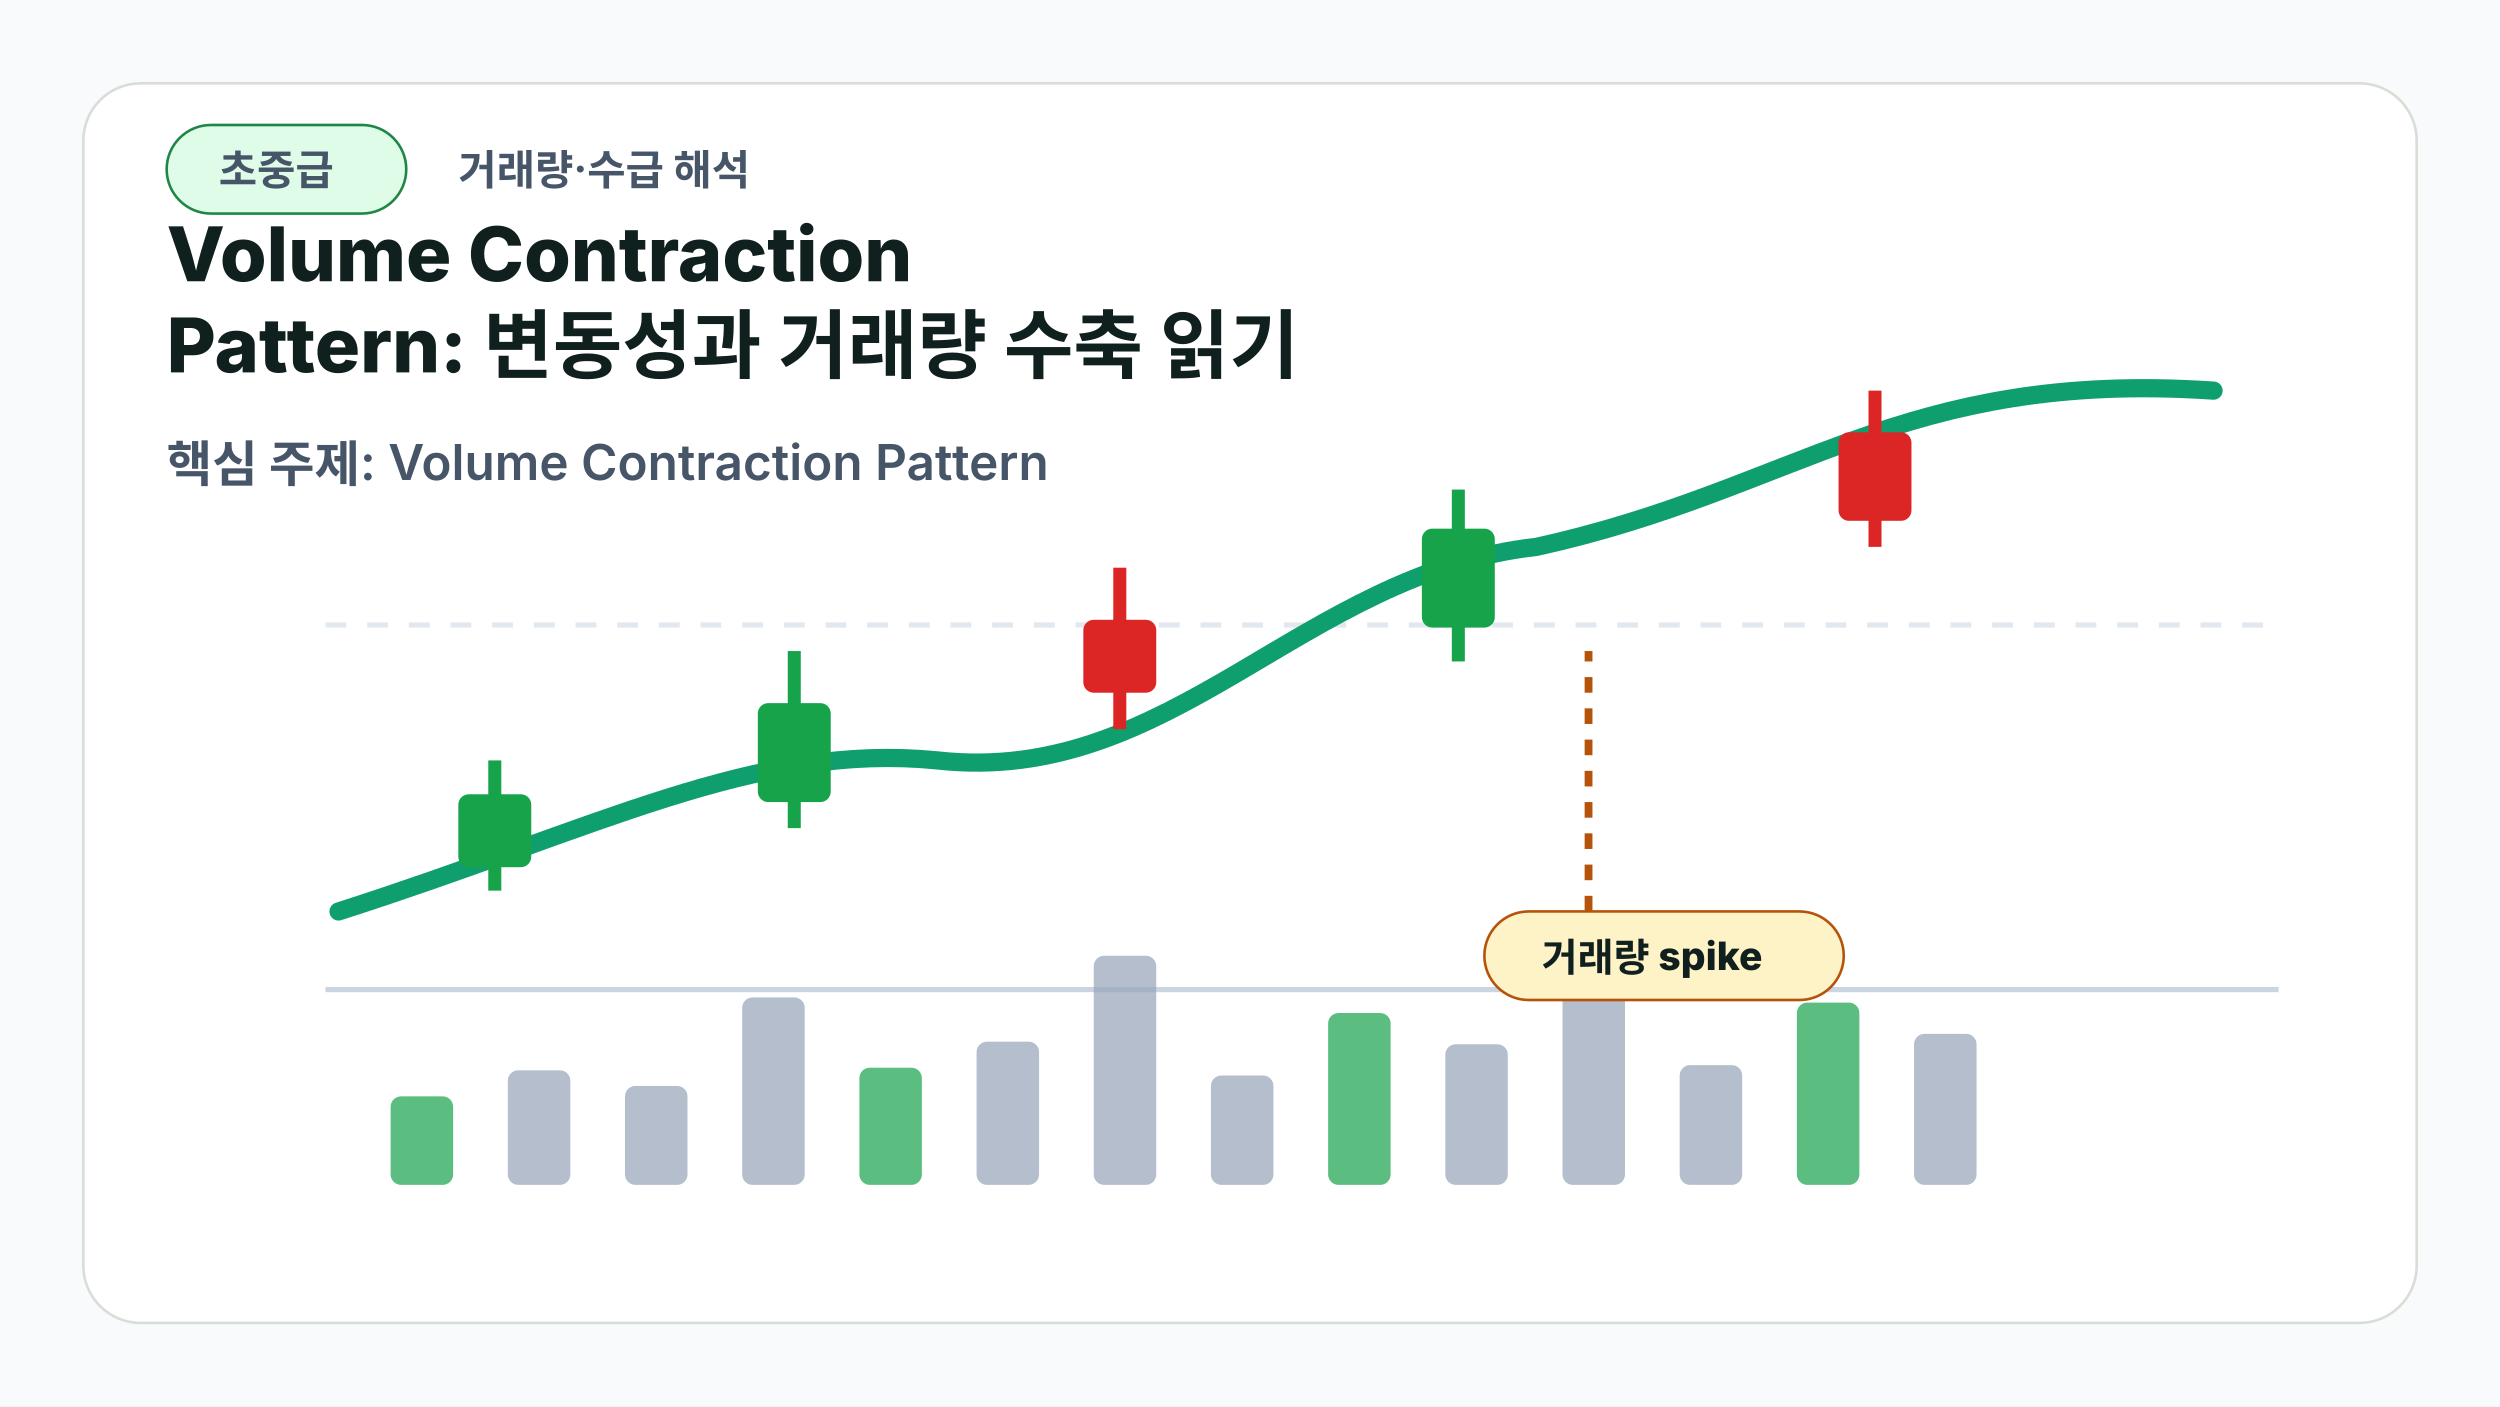
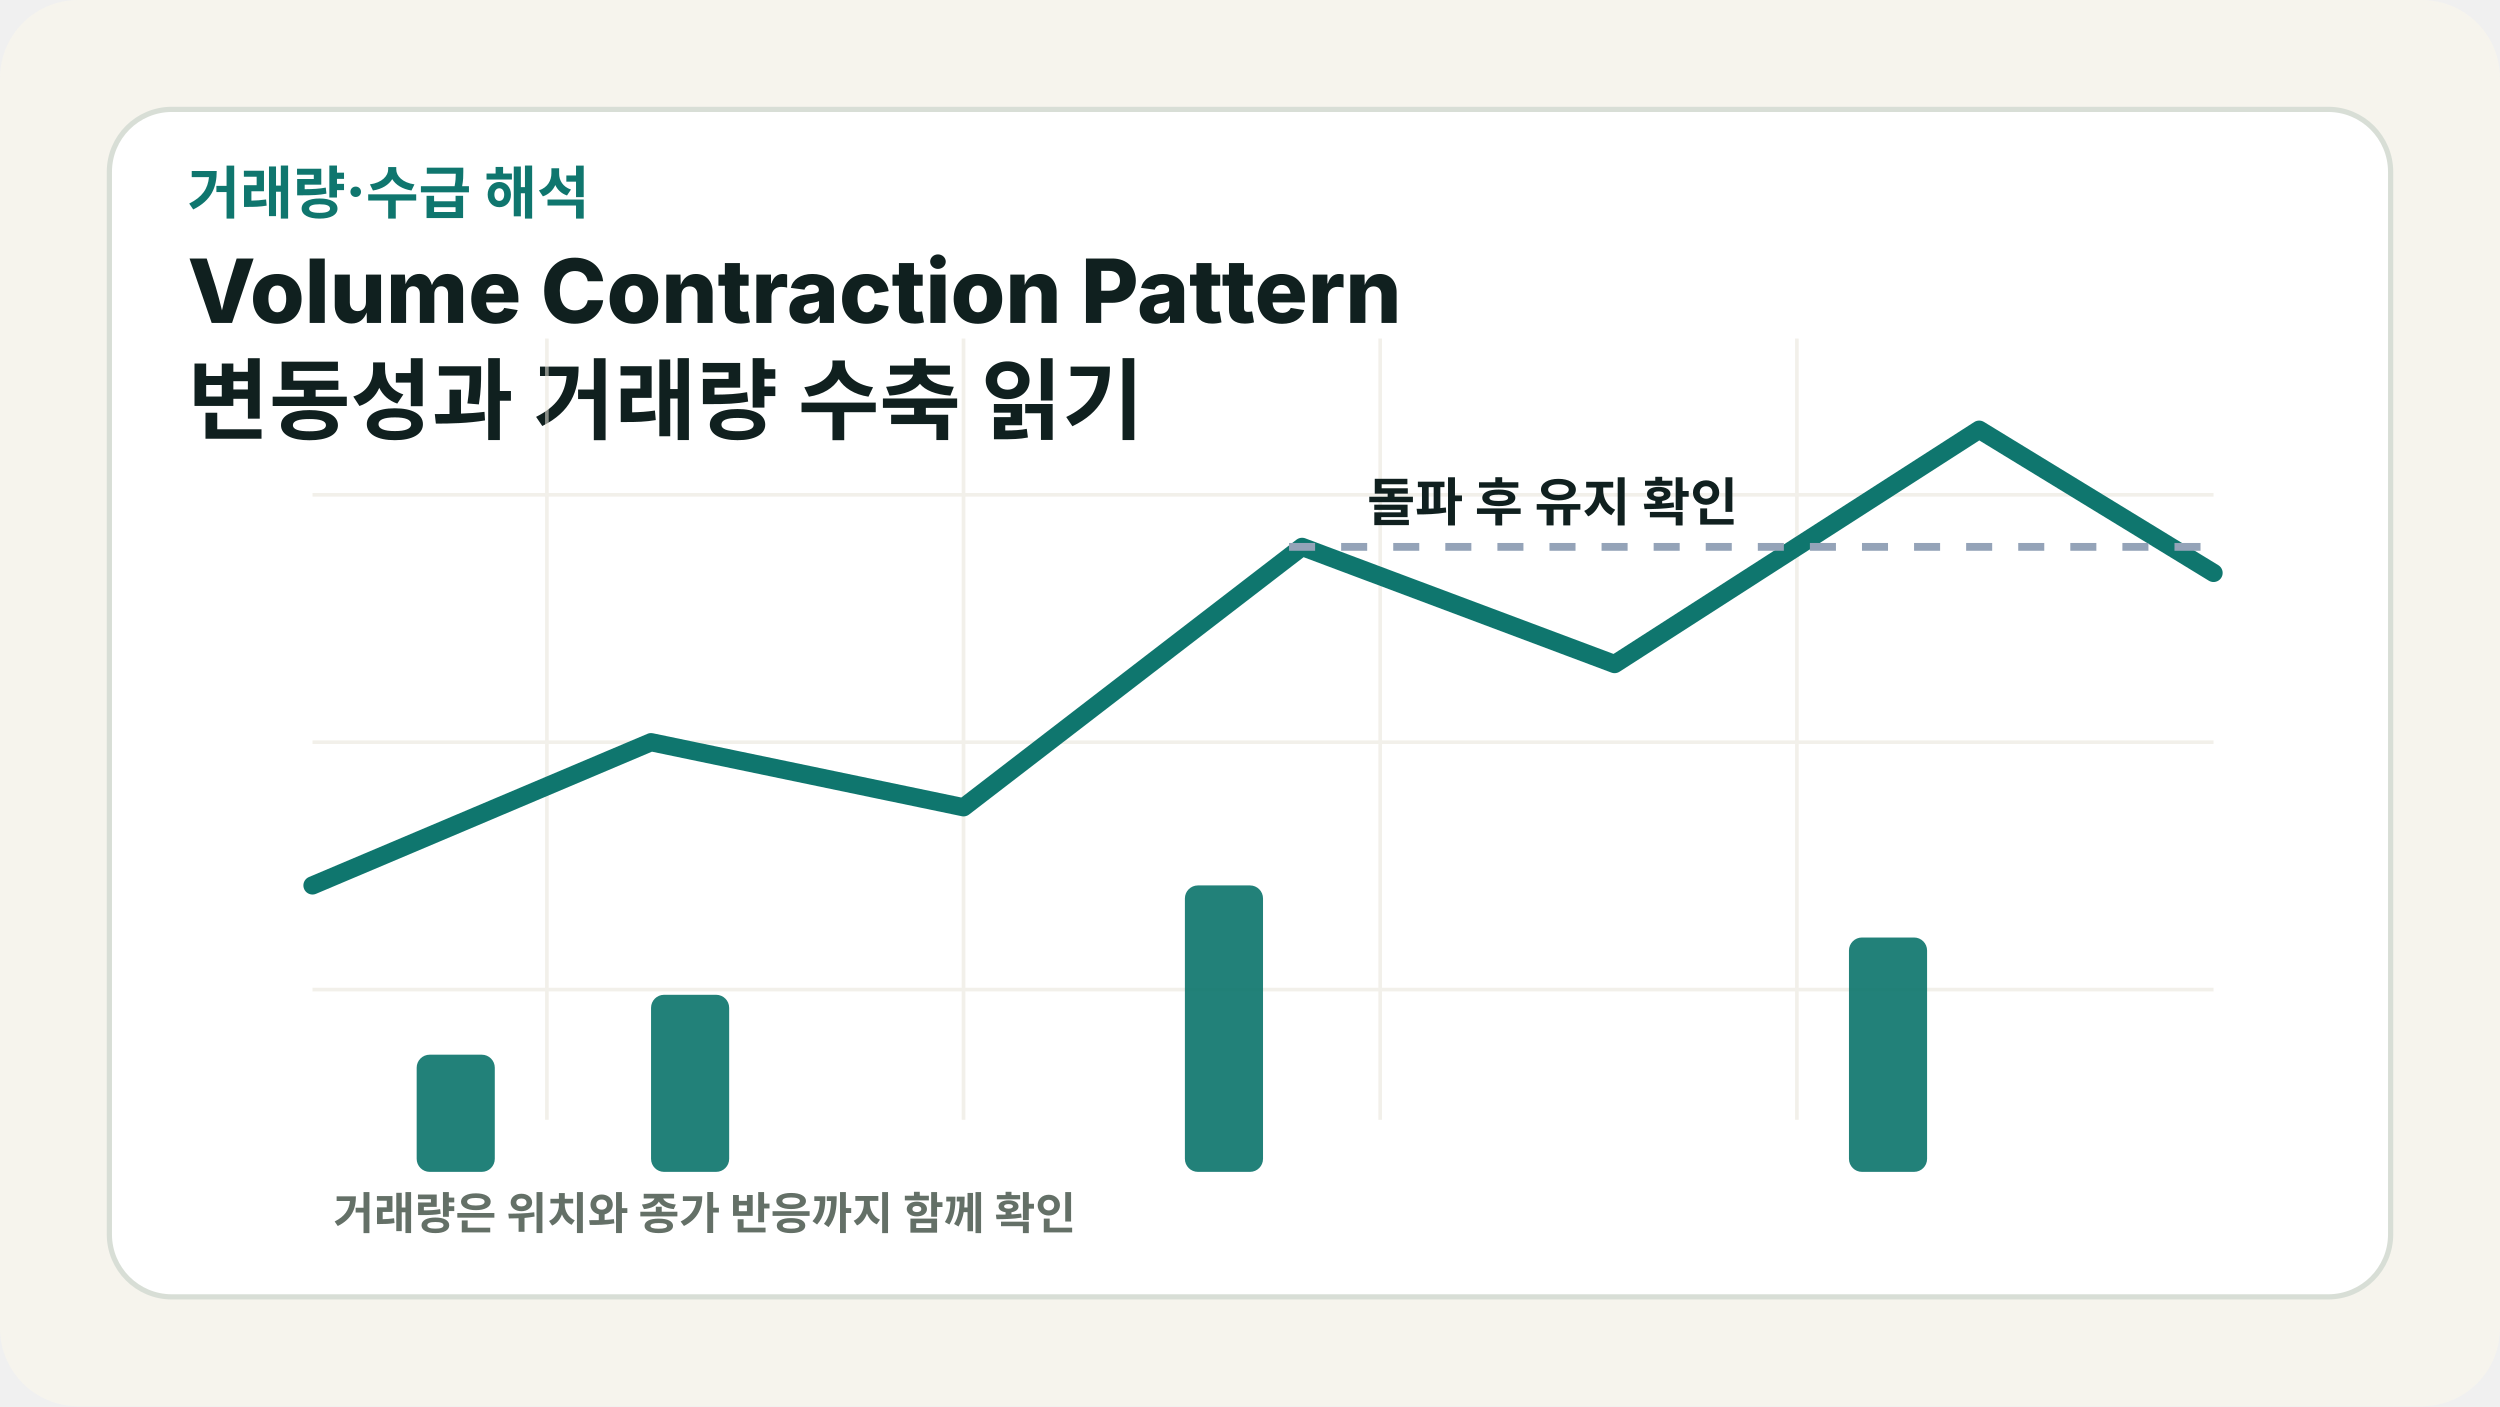
<svg xmlns="http://www.w3.org/2000/svg" width="960" height="540" viewBox="0 0 960 540" role="img" aria-labelledby="title desc">
-   <style>.title{font:800 29px system-ui,-apple-system,Segoe UI,sans-serif;fill:#10201f}.item{font:600 19px system-ui,-apple-system,Segoe UI,sans-serif;fill:#475569}.small{font:700 16px system-ui,-apple-system,Segoe UI,sans-serif;fill:#475569}.label{font:800 15px system-ui,-apple-system,Segoe UI,sans-serif;fill:#10201f}.muted{font:600 14px system-ui,-apple-system,Segoe UI,sans-serif;fill:#64748b}</style>
-   <rect width="960" height="540" fill="#f8fafc" />
-   <rect x="32" y="32" width="896" height="476" rx="22" fill="white" stroke="#d8ded6" />
-   <rect x="64" y="48" width="92" height="34" rx="17" fill="#dcfce7" stroke="#15803d" opacity="0.95" />
-   <text x="84" y="71" class="small">초중급</text>
-   <text x="176" y="71" class="small">거래량·수급 해석</text>
-   <text x="64" y="108" class="title">Volume Contraction</text>
-   <text x="64" y="143" class="title">Pattern: 변동성과 거래량 수축 읽기</text>
-   <text x="64" y="185" class="item">핵심 주제: Volume Contraction Pattern</text>
+   <style>
+ .bg{fill:#f6f4ed}.panel{fill:#fff;stroke:#d8ded6;stroke-width:2}.title{font:800 34px system-ui,-apple-system,BlinkMacSystemFont,"Segoe UI",sans-serif;fill:#10201f}.sub{font:800 22px system-ui,-apple-system,BlinkMacSystemFont,"Segoe UI",sans-serif;fill:#0f766e}.label{font:800 20px system-ui,-apple-system,BlinkMacSystemFont,"Segoe UI",sans-serif;fill:#10201f}.note{font:700 17px system-ui,-apple-system,BlinkMacSystemFont,"Segoe UI",sans-serif;fill:#647067}.line{fill:none;stroke:#0f766e;stroke-width:7;stroke-linecap:round;stroke-linejoin:round}.down{fill:none;stroke:#b45309;stroke-width:7;stroke-linecap:round;stroke-linejoin:round}.thin{fill:none;stroke:#94a3b8;stroke-width:4;stroke-linecap:round}.dash{stroke:#94a3b8;stroke-width:3;stroke-dasharray:10 10}.zone{fill:#e8f4ef;stroke:#0f766e;stroke-width:2;opacity:.9}.risk{fill:#fff3df;stroke:#b45309;stroke-width:2}.bar{fill:#0f766e;opacity:.92}.warn{fill:#b45309;opacity:.92}
+ </style>
+   <rect class="bg" width="960" height="540" rx="30" />
+   <rect class="panel" x="42" y="42" width="876" height="456" rx="24" />
+   <text x="72" y="82" class="sub">거래량·수급 해석</text>
+   <text x="72" y="124" class="title">Volume Contraction Pattern</text>
+   <text x="72" y="166" class="title">변동성과 거래량 수축 읽기</text>
+   <g opacity=".55">
+     <path d="M120 190H850M120 285H850M120 380H850M210 130V430M370 130V430M530 130V430M690 130V430" stroke="#e7e3d8" stroke-width="1.4" />
+   </g>
+   <path class="line" d="M120 340L250 285L370 310L500 210L620 255L760 165L850 220" />
  <g>
-     <line x1="125" y1="380" x2="875" y2="380" stroke="#cbd5e1" stroke-width="2" />
-     <line x1="125" y1="240" x2="875" y2="240" stroke="#e2e8f0" stroke-width="2" stroke-dasharray="8 8" />
-     <path d="M130 350 C230 318 290 285 360 292 C450 302 500 220 590 210 C690 188 730 142 850 150" fill="none" stroke="#0f9f6e" stroke-width="7" stroke-linecap="round" />
-     <line x1="190" y1="342" x2="190" y2="292" stroke="#16a34a" stroke-width="5" />
-     <rect x="176" y="305" width="28" height="28" rx="4" fill="#16a34a" />
-     <line x1="305" y1="318" x2="305" y2="250" stroke="#16a34a" stroke-width="5" />
-     <rect x="291" y="270" width="28" height="38" rx="4" fill="#16a34a" />
-     <line x1="430" y1="280" x2="430" y2="218" stroke="#dc2626" stroke-width="5" />
-     <rect x="416" y="238" width="28" height="28" rx="4" fill="#dc2626" />
-     <line x1="560" y1="254" x2="560" y2="188" stroke="#16a34a" stroke-width="5" />
-     <rect x="546" y="203" width="28" height="38" rx="4" fill="#16a34a" />
-     <line x1="720" y1="210" x2="720" y2="150" stroke="#dc2626" stroke-width="5" />
-     <rect x="706" y="166" width="28" height="34" rx="4" fill="#dc2626" />
-     <rect x="150" y="421" width="24" height="34" rx="4" fill="#16a34a" opacity=".7" />
-     <rect x="195" y="411" width="24" height="44" rx="4" fill="#94a3b8" opacity=".7" />
-     <rect x="240" y="417" width="24" height="38" rx="4" fill="#94a3b8" opacity=".7" />
-     <rect x="285" y="383" width="24" height="72" rx="4" fill="#94a3b8" opacity=".7" />
-     <rect x="330" y="410" width="24" height="45" rx="4" fill="#16a34a" opacity=".7" />
-     <rect x="375" y="400" width="24" height="55" rx="4" fill="#94a3b8" opacity=".7" />
-     <rect x="420" y="367" width="24" height="88" rx="4" fill="#94a3b8" opacity=".7" />
-     <rect x="465" y="413" width="24" height="42" rx="4" fill="#94a3b8" opacity=".7" />
-     <rect x="510" y="389" width="24" height="66" rx="4" fill="#16a34a" opacity=".7" />
-     <rect x="555" y="401" width="24" height="54" rx="4" fill="#94a3b8" opacity=".7" />
-     <rect x="600" y="353" width="24" height="102" rx="4" fill="#94a3b8" opacity=".7" />
-     <rect x="645" y="409" width="24" height="46" rx="4" fill="#94a3b8" opacity=".7" />
-     <rect x="690" y="385" width="24" height="70" rx="4" fill="#16a34a" opacity=".7" />
-     <rect x="735" y="397" width="24" height="58" rx="4" fill="#94a3b8" opacity=".7" />
-     <rect x="570" y="350" width="138" height="34" rx="17" fill="#fef3c7" stroke="#b45309" />
-     <text x="592" y="373" class="label">거래량 spike</text>
-     <line x1="610" y1="350" x2="610" y2="250" stroke="#b45309" stroke-width="3" stroke-dasharray="6 6" />
+     <rect class="bar" x="160" y="405" width="30" height="45" rx="5" />
+     <rect class="bar" x="250" y="382" width="30" height="68" rx="5" />
+     <rect class="bar" x="455" y="340" width="30" height="110" rx="5" />
+     <rect class="bar" x="710" y="360" width="30" height="90" rx="5" />
  </g>
+   <path class="dash" d="M495 210H850" />
+   <text class="label" x="525" y="200">돌파 후 유지 확인</text>
+   <text class="note" x="128" y="472">거래량은 위치와 종가 반응까지 함께 확인</text>
</svg>
